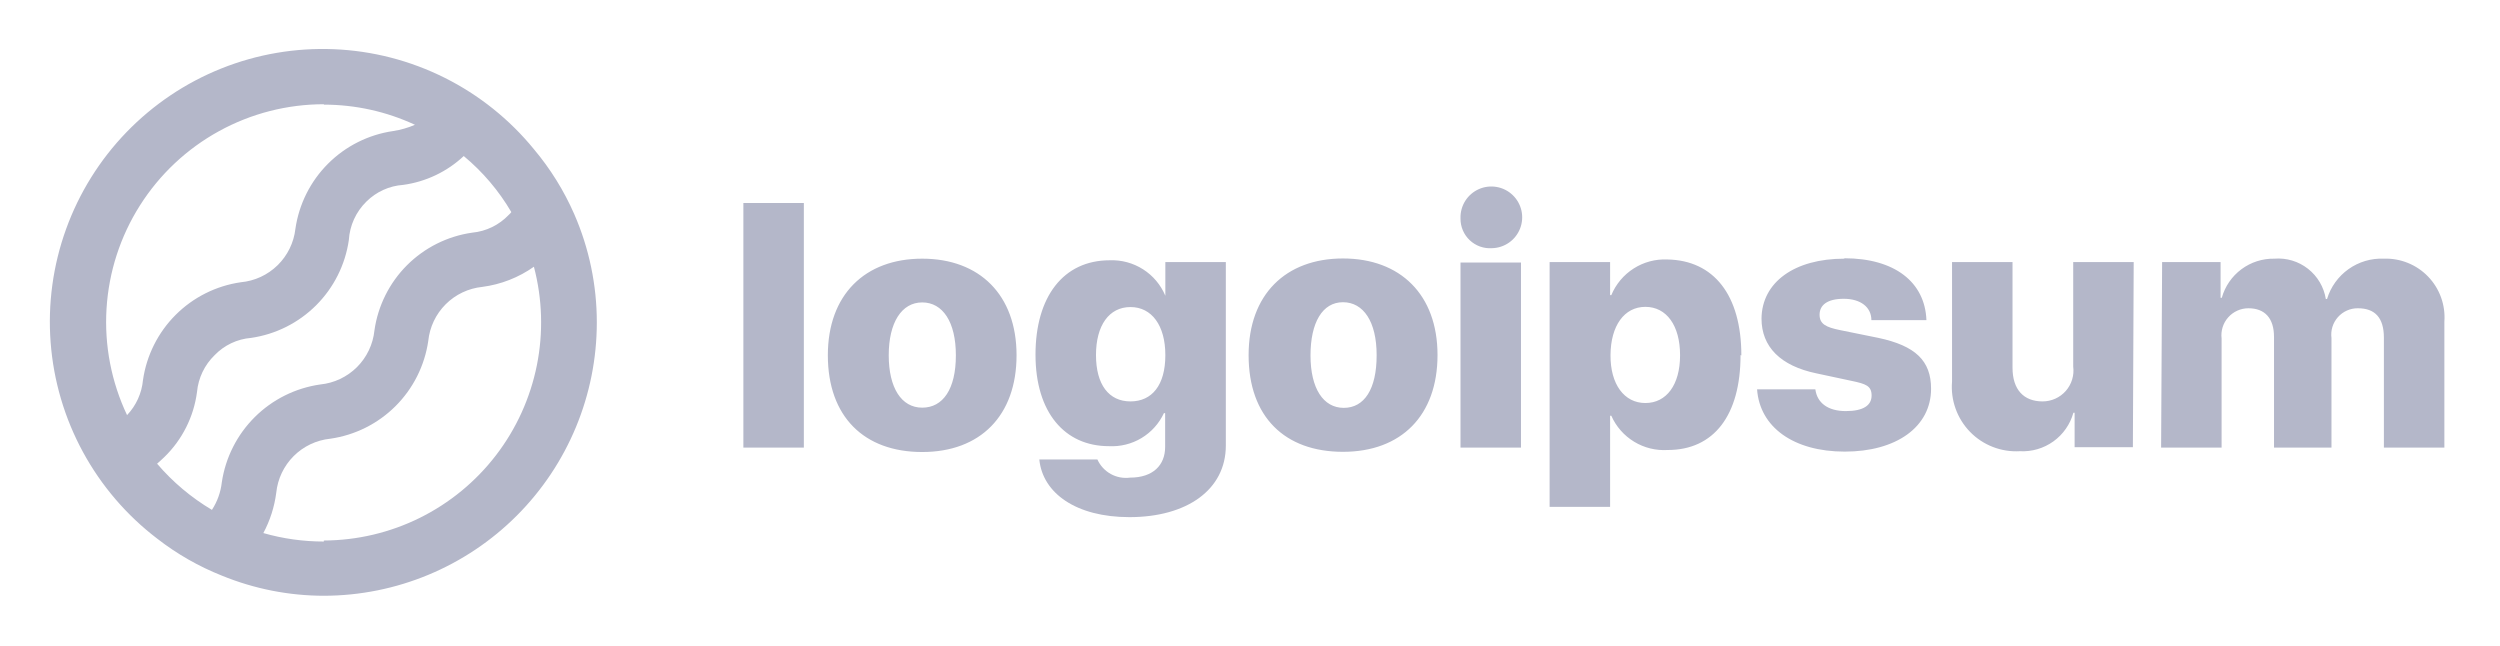
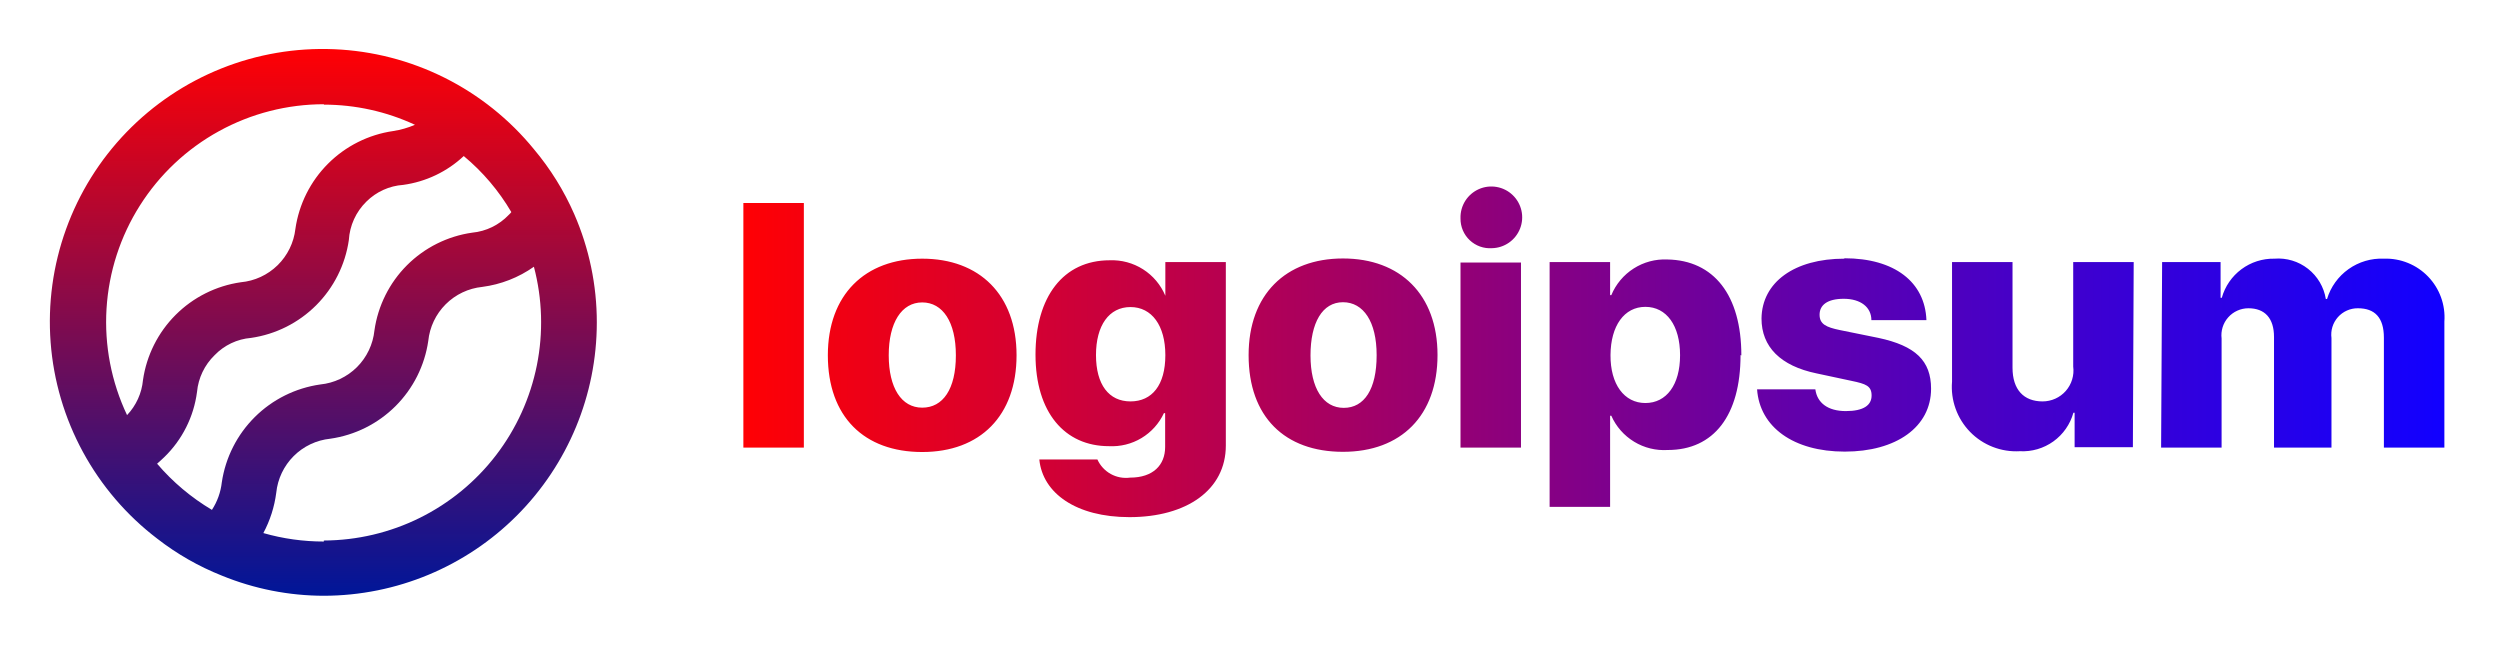
<svg xmlns="http://www.w3.org/2000/svg" width="124" height="32" viewBox="0 0 124 32" fill="none">
-   <path d="M36.871 10.07H39.871V22.2H36.871V10.07ZM41.061 17.62C41.061 14.62 42.901 12.83 45.741 12.83C48.581 12.83 50.421 14.62 50.421 17.62C50.421 20.62 48.621 22.42 45.741 22.42C42.861 22.42 41.061 20.67 41.061 17.62ZM47.411 17.62C47.411 15.97 46.761 15 45.741 15C44.721 15 44.081 16 44.081 17.62C44.081 19.24 44.711 20.22 45.741 20.22C46.771 20.22 47.411 19.3 47.411 17.63V17.62ZM51.551 22.79H54.431C54.568 23.094 54.8 23.346 55.092 23.509C55.384 23.671 55.72 23.734 56.051 23.69C57.191 23.69 57.791 23.07 57.791 22.17V20.49H57.731C57.492 21.005 57.104 21.436 56.618 21.728C56.131 22.021 55.568 22.16 55.001 22.13C52.811 22.13 51.361 20.46 51.361 17.59C51.361 14.72 52.741 12.91 55.041 12.91C55.626 12.887 56.203 13.043 56.697 13.358C57.19 13.672 57.575 14.13 57.801 14.67V13H60.801V22.1C60.801 24.29 58.871 25.65 56.021 25.65C53.371 25.65 51.721 24.46 51.551 22.8V22.79ZM57.801 17.61C57.801 16.15 57.131 15.23 56.071 15.23C55.011 15.23 54.361 16.14 54.361 17.61C54.361 19.08 55.001 19.91 56.071 19.91C57.141 19.91 57.801 19.1 57.801 17.62V17.61ZM61.931 17.61C61.931 14.61 63.771 12.82 66.611 12.82C69.451 12.82 71.301 14.61 71.301 17.61C71.301 20.61 69.501 22.41 66.611 22.41C63.721 22.41 61.931 20.67 61.931 17.62V17.61ZM68.281 17.61C68.281 15.96 67.631 14.99 66.611 14.99C65.591 14.99 65.001 16 65.001 17.63C65.001 19.26 65.631 20.23 66.651 20.23C67.671 20.23 68.281 19.3 68.281 17.63V17.61ZM72.441 10.82C72.433 10.517 72.516 10.218 72.677 9.962C72.839 9.706 73.074 9.504 73.351 9.381C73.628 9.258 73.935 9.221 74.233 9.273C74.532 9.325 74.808 9.464 75.027 9.674C75.246 9.883 75.398 10.152 75.464 10.448C75.53 10.744 75.506 11.053 75.396 11.335C75.286 11.617 75.095 11.861 74.847 12.034C74.598 12.208 74.304 12.304 74.001 12.31C73.8 12.323 73.599 12.296 73.409 12.228C73.22 12.16 73.046 12.054 72.9 11.916C72.753 11.778 72.637 11.611 72.558 11.426C72.479 11.241 72.439 11.041 72.441 10.84V10.82ZM72.441 13.02H75.441V22.2H72.441V13.02ZM86.331 17.61C86.331 20.61 85.001 22.32 82.721 22.32C82.136 22.357 81.554 22.214 81.054 21.91C80.553 21.606 80.157 21.156 79.921 20.62H79.861V25.14H76.861V13H79.861V14.64H79.921C80.147 14.095 80.534 13.633 81.032 13.316C81.529 12.999 82.112 12.843 82.701 12.87C85.001 12.91 86.371 14.63 86.371 17.63L86.331 17.61ZM83.331 17.61C83.331 16.15 82.661 15.22 81.611 15.22C80.561 15.22 79.891 16.16 79.881 17.61C79.871 19.06 80.561 19.99 81.611 19.99C82.661 19.99 83.331 19.08 83.331 17.63V17.61ZM91.481 12.81C93.971 12.81 95.481 13.99 95.551 15.88H92.821C92.821 15.23 92.281 14.82 91.451 14.82C90.621 14.82 90.251 15.14 90.251 15.61C90.251 16.08 90.581 16.23 91.251 16.37L93.171 16.76C95.001 17.15 95.781 17.89 95.781 19.28C95.781 21.18 94.051 22.4 91.501 22.4C88.951 22.4 87.281 21.18 87.151 19.31H90.041C90.131 19.99 90.671 20.39 91.551 20.39C92.431 20.39 92.831 20.1 92.831 19.62C92.831 19.14 92.551 19.04 91.831 18.89L90.101 18.52C88.311 18.15 87.371 17.2 87.371 15.8C87.391 14 89.001 12.83 91.481 12.83V12.81ZM105.791 22.18H102.901V20.47H102.841C102.682 21.044 102.332 21.546 101.848 21.894C101.364 22.241 100.776 22.413 100.181 22.38C99.725 22.406 99.269 22.333 98.844 22.168C98.418 22.002 98.033 21.748 97.715 21.421C97.396 21.093 97.152 20.702 96.998 20.272C96.843 19.842 96.783 19.385 96.821 18.93V13H99.821V18.24C99.821 19.33 100.381 19.91 101.311 19.91C101.529 19.91 101.745 19.864 101.944 19.774C102.142 19.685 102.32 19.553 102.464 19.39C102.607 19.226 102.715 19.033 102.778 18.824C102.841 18.616 102.86 18.396 102.831 18.18V13H105.831L105.791 22.18ZM107.241 13H110.141V14.77H110.201C110.36 14.203 110.703 13.705 111.175 13.354C111.647 13.003 112.223 12.819 112.811 12.83C113.41 12.782 114.004 12.961 114.477 13.332C114.949 13.702 115.265 14.237 115.361 14.83H115.421C115.602 14.231 115.978 13.709 116.489 13.347C116.999 12.985 117.616 12.803 118.241 12.83C118.649 12.816 119.055 12.888 119.433 13.042C119.812 13.195 120.153 13.427 120.436 13.721C120.719 14.015 120.937 14.366 121.076 14.75C121.214 15.134 121.271 15.543 121.241 15.95V22.2H118.241V16.75C118.241 15.75 117.791 15.29 116.951 15.29C116.764 15.288 116.578 15.327 116.407 15.403C116.236 15.479 116.083 15.591 115.959 15.731C115.835 15.872 115.742 16.037 115.687 16.216C115.632 16.395 115.617 16.584 115.641 16.77V22.2H112.791V16.71C112.791 15.79 112.341 15.29 111.521 15.29C111.332 15.29 111.144 15.33 110.972 15.408C110.799 15.486 110.644 15.599 110.519 15.741C110.393 15.882 110.299 16.049 110.242 16.23C110.186 16.411 110.168 16.602 110.191 16.79V22.2H107.191L107.241 13Z" fill="#B4B7C9" />
-   <path d="M28.482 10.62C27.973 9.456 27.299 8.372 26.482 7.4C25.273 5.92 23.765 4.713 22.056 3.858C20.348 3.004 18.477 2.52 16.569 2.441C14.66 2.361 12.756 2.686 10.982 3.395C9.208 4.104 7.604 5.181 6.276 6.554C4.948 7.927 3.926 9.567 3.277 11.364C2.628 13.161 2.367 15.075 2.511 16.98C2.655 18.885 3.201 20.738 4.113 22.416C5.025 24.095 6.282 25.562 7.802 26.72C8.777 27.478 9.854 28.094 11.002 28.55C12.611 29.209 14.333 29.549 16.072 29.55C19.661 29.542 23.101 28.111 25.637 25.571C28.173 23.031 29.599 19.589 29.602 16C29.604 14.148 29.223 12.316 28.482 10.62ZM16.062 5.19C17.623 5.19 19.166 5.531 20.582 6.19C20.236 6.339 19.873 6.443 19.502 6.5C18.278 6.677 17.145 7.245 16.271 8.119C15.397 8.993 14.829 10.127 14.652 11.35C14.574 12.036 14.262 12.674 13.768 13.157C13.274 13.64 12.629 13.938 11.942 14C10.718 14.177 9.585 14.745 8.711 15.619C7.837 16.493 7.269 17.627 7.092 18.85C7.032 19.502 6.753 20.115 6.302 20.59C5.522 18.943 5.172 17.126 5.284 15.308C5.396 13.489 5.965 11.729 6.941 10.19C7.916 8.651 9.264 7.383 10.861 6.506C12.457 5.628 14.25 5.169 16.072 5.17L16.062 5.19ZM7.792 23C7.912 22.89 8.032 22.79 8.152 22.67C9.041 21.807 9.612 20.669 9.772 19.44C9.836 18.749 10.145 18.104 10.642 17.62C11.12 17.122 11.764 16.816 12.452 16.76C13.675 16.583 14.808 16.015 15.682 15.141C16.556 14.267 17.125 13.133 17.302 11.91C17.345 11.187 17.655 10.507 18.172 10C18.662 9.512 19.311 9.217 20.002 9.17C21.125 9.015 22.174 8.516 23.002 7.74C23.944 8.522 24.743 9.463 25.362 10.52C25.324 10.571 25.28 10.618 25.232 10.66C24.754 11.162 24.111 11.475 23.422 11.54C22.197 11.714 21.062 12.281 20.187 13.155C19.313 14.03 18.746 15.165 18.572 16.39C18.501 17.078 18.195 17.721 17.705 18.21C17.214 18.698 16.57 19.002 15.882 19.07C14.655 19.246 13.517 19.812 12.638 20.686C11.759 21.56 11.185 22.694 11.002 23.92C10.948 24.409 10.78 24.878 10.512 25.29C9.486 24.681 8.567 23.907 7.792 23ZM16.062 26.86C15.047 26.861 14.037 26.72 13.062 26.44C13.395 25.818 13.612 25.14 13.702 24.44C13.772 23.753 14.077 23.111 14.565 22.623C15.053 22.135 15.695 21.83 16.382 21.76C17.607 21.585 18.742 21.018 19.619 20.143C20.494 19.269 21.064 18.135 21.242 16.91C21.312 16.223 21.617 15.581 22.105 15.093C22.593 14.605 23.235 14.3 23.922 14.23C24.844 14.11 25.722 13.767 26.482 13.23C26.903 14.828 26.953 16.501 26.628 18.121C26.302 19.741 25.61 21.266 24.604 22.577C23.598 23.888 22.305 24.951 20.824 25.685C19.343 26.419 17.714 26.803 16.062 26.81V26.86Z" fill="#B4B7C9" />
+   <path d="M36.871 10.07H39.871V22.2H36.871V10.07ZM41.061 17.62C41.061 14.62 42.901 12.83 45.741 12.83C48.581 12.83 50.421 14.62 50.421 17.62C50.421 20.62 48.621 22.42 45.741 22.42C42.861 22.42 41.061 20.67 41.061 17.62ZM47.411 17.62C47.411 15.97 46.761 15 45.741 15C44.721 15 44.081 16 44.081 17.62C44.081 19.24 44.711 20.22 45.741 20.22C46.771 20.22 47.411 19.3 47.411 17.63V17.62ZM51.551 22.79H54.431C54.568 23.094 54.8 23.346 55.092 23.509C55.384 23.671 55.72 23.734 56.051 23.69C57.191 23.69 57.791 23.07 57.791 22.17V20.49H57.731C57.492 21.005 57.104 21.436 56.618 21.728C56.131 22.021 55.568 22.16 55.001 22.13C52.811 22.13 51.361 20.46 51.361 17.59C51.361 14.72 52.741 12.91 55.041 12.91C55.626 12.887 56.203 13.043 56.697 13.358C57.19 13.672 57.575 14.13 57.801 14.67V13H60.801V22.1C60.801 24.29 58.871 25.65 56.021 25.65C53.371 25.65 51.721 24.46 51.551 22.8V22.79ZM57.801 17.61C57.801 16.15 57.131 15.23 56.071 15.23C55.011 15.23 54.361 16.14 54.361 17.61C54.361 19.08 55.001 19.91 56.071 19.91C57.141 19.91 57.801 19.1 57.801 17.62V17.61ZM61.931 17.61C61.931 14.61 63.771 12.82 66.611 12.82C69.451 12.82 71.301 14.61 71.301 17.61C71.301 20.61 69.501 22.41 66.611 22.41C63.721 22.41 61.931 20.67 61.931 17.62V17.61ZM68.281 17.61C68.281 15.96 67.631 14.99 66.611 14.99C65.591 14.99 65.001 16 65.001 17.63C65.001 19.26 65.631 20.23 66.651 20.23C67.671 20.23 68.281 19.3 68.281 17.63V17.61ZM72.441 10.82C72.433 10.517 72.516 10.218 72.677 9.962C72.839 9.706 73.074 9.504 73.351 9.381C73.628 9.258 73.935 9.221 74.233 9.273C74.532 9.325 74.808 9.464 75.027 9.674C75.246 9.883 75.398 10.152 75.464 10.448C75.53 10.744 75.506 11.053 75.396 11.335C75.286 11.617 75.095 11.861 74.847 12.034C74.598 12.208 74.304 12.304 74.001 12.31C73.8 12.323 73.599 12.296 73.409 12.228C73.22 12.16 73.046 12.054 72.9 11.916C72.753 11.778 72.637 11.611 72.558 11.426C72.479 11.241 72.439 11.041 72.441 10.84V10.82ZM72.441 13.02H75.441V22.2H72.441V13.02ZM86.331 17.61C86.331 20.61 85.001 22.32 82.721 22.32C82.136 22.357 81.554 22.214 81.054 21.91C80.553 21.606 80.157 21.156 79.921 20.62H79.861V25.14H76.861V13H79.861V14.64H79.921C80.147 14.095 80.534 13.633 81.032 13.316C81.529 12.999 82.112 12.843 82.701 12.87C85.001 12.91 86.371 14.63 86.371 17.63L86.331 17.61ZM83.331 17.61C83.331 16.15 82.661 15.22 81.611 15.22C80.561 15.22 79.891 16.16 79.881 17.61C79.871 19.06 80.561 19.99 81.611 19.99C82.661 19.99 83.331 19.08 83.331 17.63V17.61ZM91.481 12.81C93.971 12.81 95.481 13.99 95.551 15.88H92.821C92.821 15.23 92.281 14.82 91.451 14.82C90.621 14.82 90.251 15.14 90.251 15.61C90.251 16.08 90.581 16.23 91.251 16.37L93.171 16.76C95.001 17.15 95.781 17.89 95.781 19.28C95.781 21.18 94.051 22.4 91.501 22.4C88.951 22.4 87.281 21.18 87.151 19.31H90.041C90.131 19.99 90.671 20.39 91.551 20.39C92.431 20.39 92.831 20.1 92.831 19.62C92.831 19.14 92.551 19.04 91.831 18.89L90.101 18.52C88.311 18.15 87.371 17.2 87.371 15.8C87.391 14 89.001 12.83 91.481 12.83V12.81ZM105.791 22.18H102.901V20.47H102.841C102.682 21.044 102.332 21.546 101.848 21.894C101.364 22.241 100.776 22.413 100.181 22.38C99.725 22.406 99.269 22.333 98.844 22.168C98.418 22.002 98.033 21.748 97.715 21.421C97.396 21.093 97.152 20.702 96.998 20.272C96.843 19.842 96.783 19.385 96.821 18.93V13H99.821V18.24C99.821 19.33 100.381 19.91 101.311 19.91C101.529 19.91 101.745 19.864 101.944 19.774C102.142 19.685 102.32 19.553 102.464 19.39C102.607 19.226 102.715 19.033 102.778 18.824C102.841 18.616 102.86 18.396 102.831 18.18V13H105.831L105.791 22.18ZM107.241 13H110.141V14.77H110.201C110.36 14.203 110.703 13.705 111.175 13.354C111.647 13.003 112.223 12.819 112.811 12.83C113.41 12.782 114.004 12.961 114.477 13.332C114.949 13.702 115.265 14.237 115.361 14.83H115.421C115.602 14.231 115.978 13.709 116.489 13.347C116.999 12.985 117.616 12.803 118.241 12.83C118.649 12.816 119.055 12.888 119.433 13.042C119.812 13.195 120.153 13.427 120.436 13.721C120.719 14.015 120.937 14.366 121.076 14.75C121.214 15.134 121.271 15.543 121.241 15.95V22.2H118.241V16.75C118.241 15.75 117.791 15.29 116.951 15.29C116.764 15.288 116.578 15.327 116.407 15.403C116.236 15.479 116.083 15.591 115.959 15.731C115.835 15.872 115.742 16.037 115.687 16.216C115.632 16.395 115.617 16.584 115.641 16.77V22.2H112.791V16.71C112.791 15.79 112.341 15.29 111.521 15.29C111.332 15.29 111.144 15.33 110.972 15.408C110.799 15.486 110.644 15.599 110.519 15.741C110.393 15.882 110.299 16.049 110.242 16.23C110.186 16.411 110.168 16.602 110.191 16.79V22.2H107.191L107.241 13Z" fill="url(#paint0_linear_1_416)" />
+   <path d="M28.482 10.62C27.973 9.456 27.299 8.372 26.482 7.4C25.273 5.92 23.765 4.713 22.056 3.858C20.348 3.004 18.477 2.52 16.569 2.441C14.66 2.361 12.756 2.686 10.982 3.395C9.208 4.104 7.604 5.181 6.276 6.554C4.948 7.927 3.926 9.567 3.277 11.364C2.628 13.161 2.367 15.075 2.511 16.98C2.655 18.885 3.201 20.738 4.113 22.416C5.025 24.095 6.282 25.562 7.802 26.72C8.777 27.478 9.854 28.094 11.002 28.55C12.611 29.209 14.333 29.549 16.072 29.55C19.661 29.542 23.101 28.111 25.637 25.571C28.173 23.031 29.599 19.589 29.602 16C29.604 14.148 29.223 12.316 28.482 10.62ZM16.062 5.19C17.623 5.19 19.166 5.531 20.582 6.19C20.236 6.339 19.873 6.443 19.502 6.5C18.278 6.677 17.145 7.245 16.271 8.119C15.397 8.993 14.829 10.127 14.652 11.35C14.574 12.036 14.262 12.674 13.768 13.157C13.274 13.64 12.629 13.938 11.942 14C10.718 14.177 9.585 14.745 8.711 15.619C7.837 16.493 7.269 17.627 7.092 18.85C7.032 19.502 6.753 20.115 6.302 20.59C5.522 18.943 5.172 17.126 5.284 15.308C5.396 13.489 5.965 11.729 6.941 10.19C7.916 8.651 9.264 7.383 10.861 6.506C12.457 5.628 14.25 5.169 16.072 5.17L16.062 5.19ZM7.792 23C7.912 22.89 8.032 22.79 8.152 22.67C9.041 21.807 9.612 20.669 9.772 19.44C9.836 18.749 10.145 18.104 10.642 17.62C11.12 17.122 11.764 16.816 12.452 16.76C13.675 16.583 14.808 16.015 15.682 15.141C16.556 14.267 17.125 13.133 17.302 11.91C17.345 11.187 17.655 10.507 18.172 10C18.662 9.512 19.311 9.217 20.002 9.17C21.125 9.015 22.174 8.516 23.002 7.74C23.944 8.522 24.743 9.463 25.362 10.52C25.324 10.571 25.28 10.618 25.232 10.66C24.754 11.162 24.111 11.475 23.422 11.54C22.197 11.714 21.062 12.281 20.187 13.155C19.313 14.03 18.746 15.165 18.572 16.39C18.501 17.078 18.195 17.721 17.705 18.21C17.214 18.698 16.57 19.002 15.882 19.07C14.655 19.246 13.517 19.812 12.638 20.686C11.759 21.56 11.185 22.694 11.002 23.92C10.948 24.409 10.78 24.878 10.512 25.29C9.486 24.681 8.567 23.907 7.792 23ZM16.062 26.86C15.047 26.861 14.037 26.72 13.062 26.44C13.395 25.818 13.612 25.14 13.702 24.44C13.772 23.753 14.077 23.111 14.565 22.623C15.053 22.135 15.695 21.83 16.382 21.76C17.607 21.585 18.742 21.018 19.619 20.143C20.494 19.269 21.064 18.135 21.242 16.91C21.312 16.223 21.617 15.581 22.105 15.093C22.593 14.605 23.235 14.3 23.922 14.23C24.844 14.11 25.722 13.767 26.482 13.23C26.903 14.828 26.953 16.501 26.628 18.121C26.302 19.741 25.61 21.266 24.604 22.577C23.598 23.888 22.305 24.951 20.824 25.685C19.343 26.419 17.714 26.803 16.062 26.81V26.86Z" fill="url(#paint1_linear_1_416)" />
+   <defs>
+     <linearGradient id="paint0_linear_1_416" x1="36.871" y1="17.45" x2="121.249" y2="17.45" gradientUnits="userSpaceOnUse">
+       <stop stop-color="#FF0004" />
+       <stop offset="0.62" stop-color="#6100AB" />
+       <stop offset="1" stop-color="#1100FF" />
+     </linearGradient>
+     <linearGradient id="paint1_linear_1_416" x1="16.037" y1="2.429" x2="16.037" y2="29.55" gradientUnits="userSpaceOnUse">
+       <stop stop-color="#FF0004" />
+       <stop offset="1" stop-color="#001699" />
+     </linearGradient>
+   </defs>
</svg>
